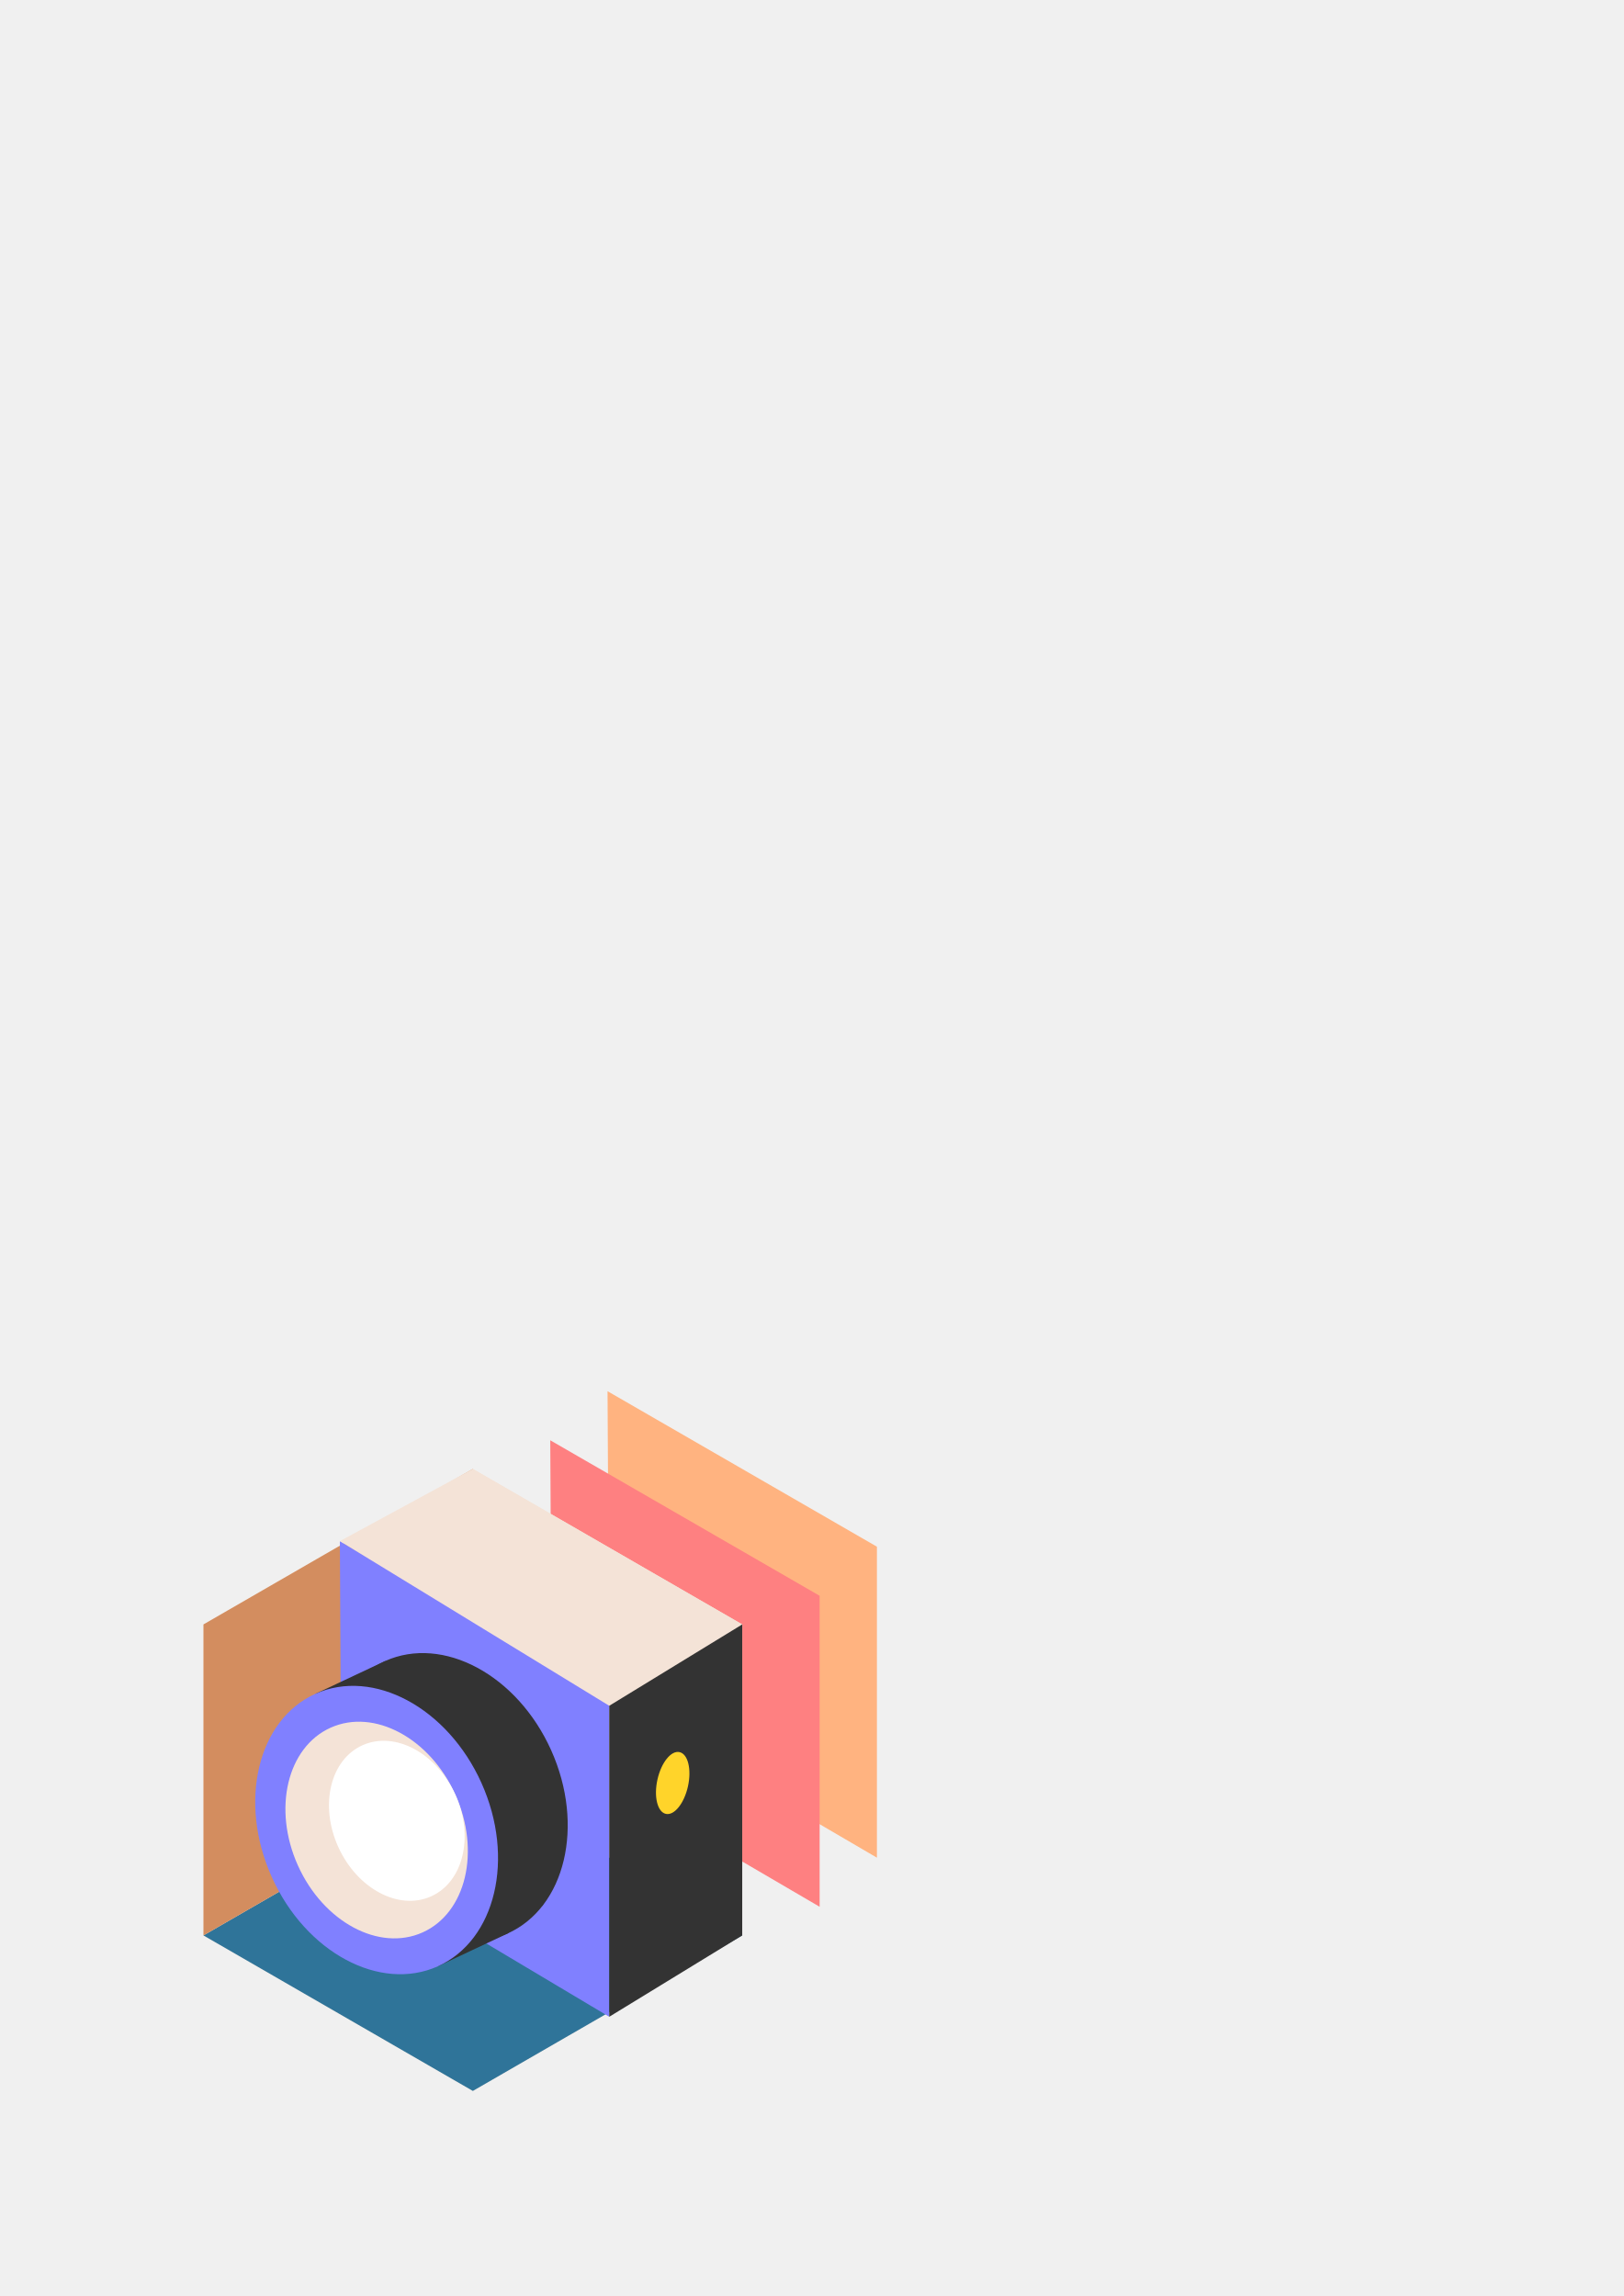
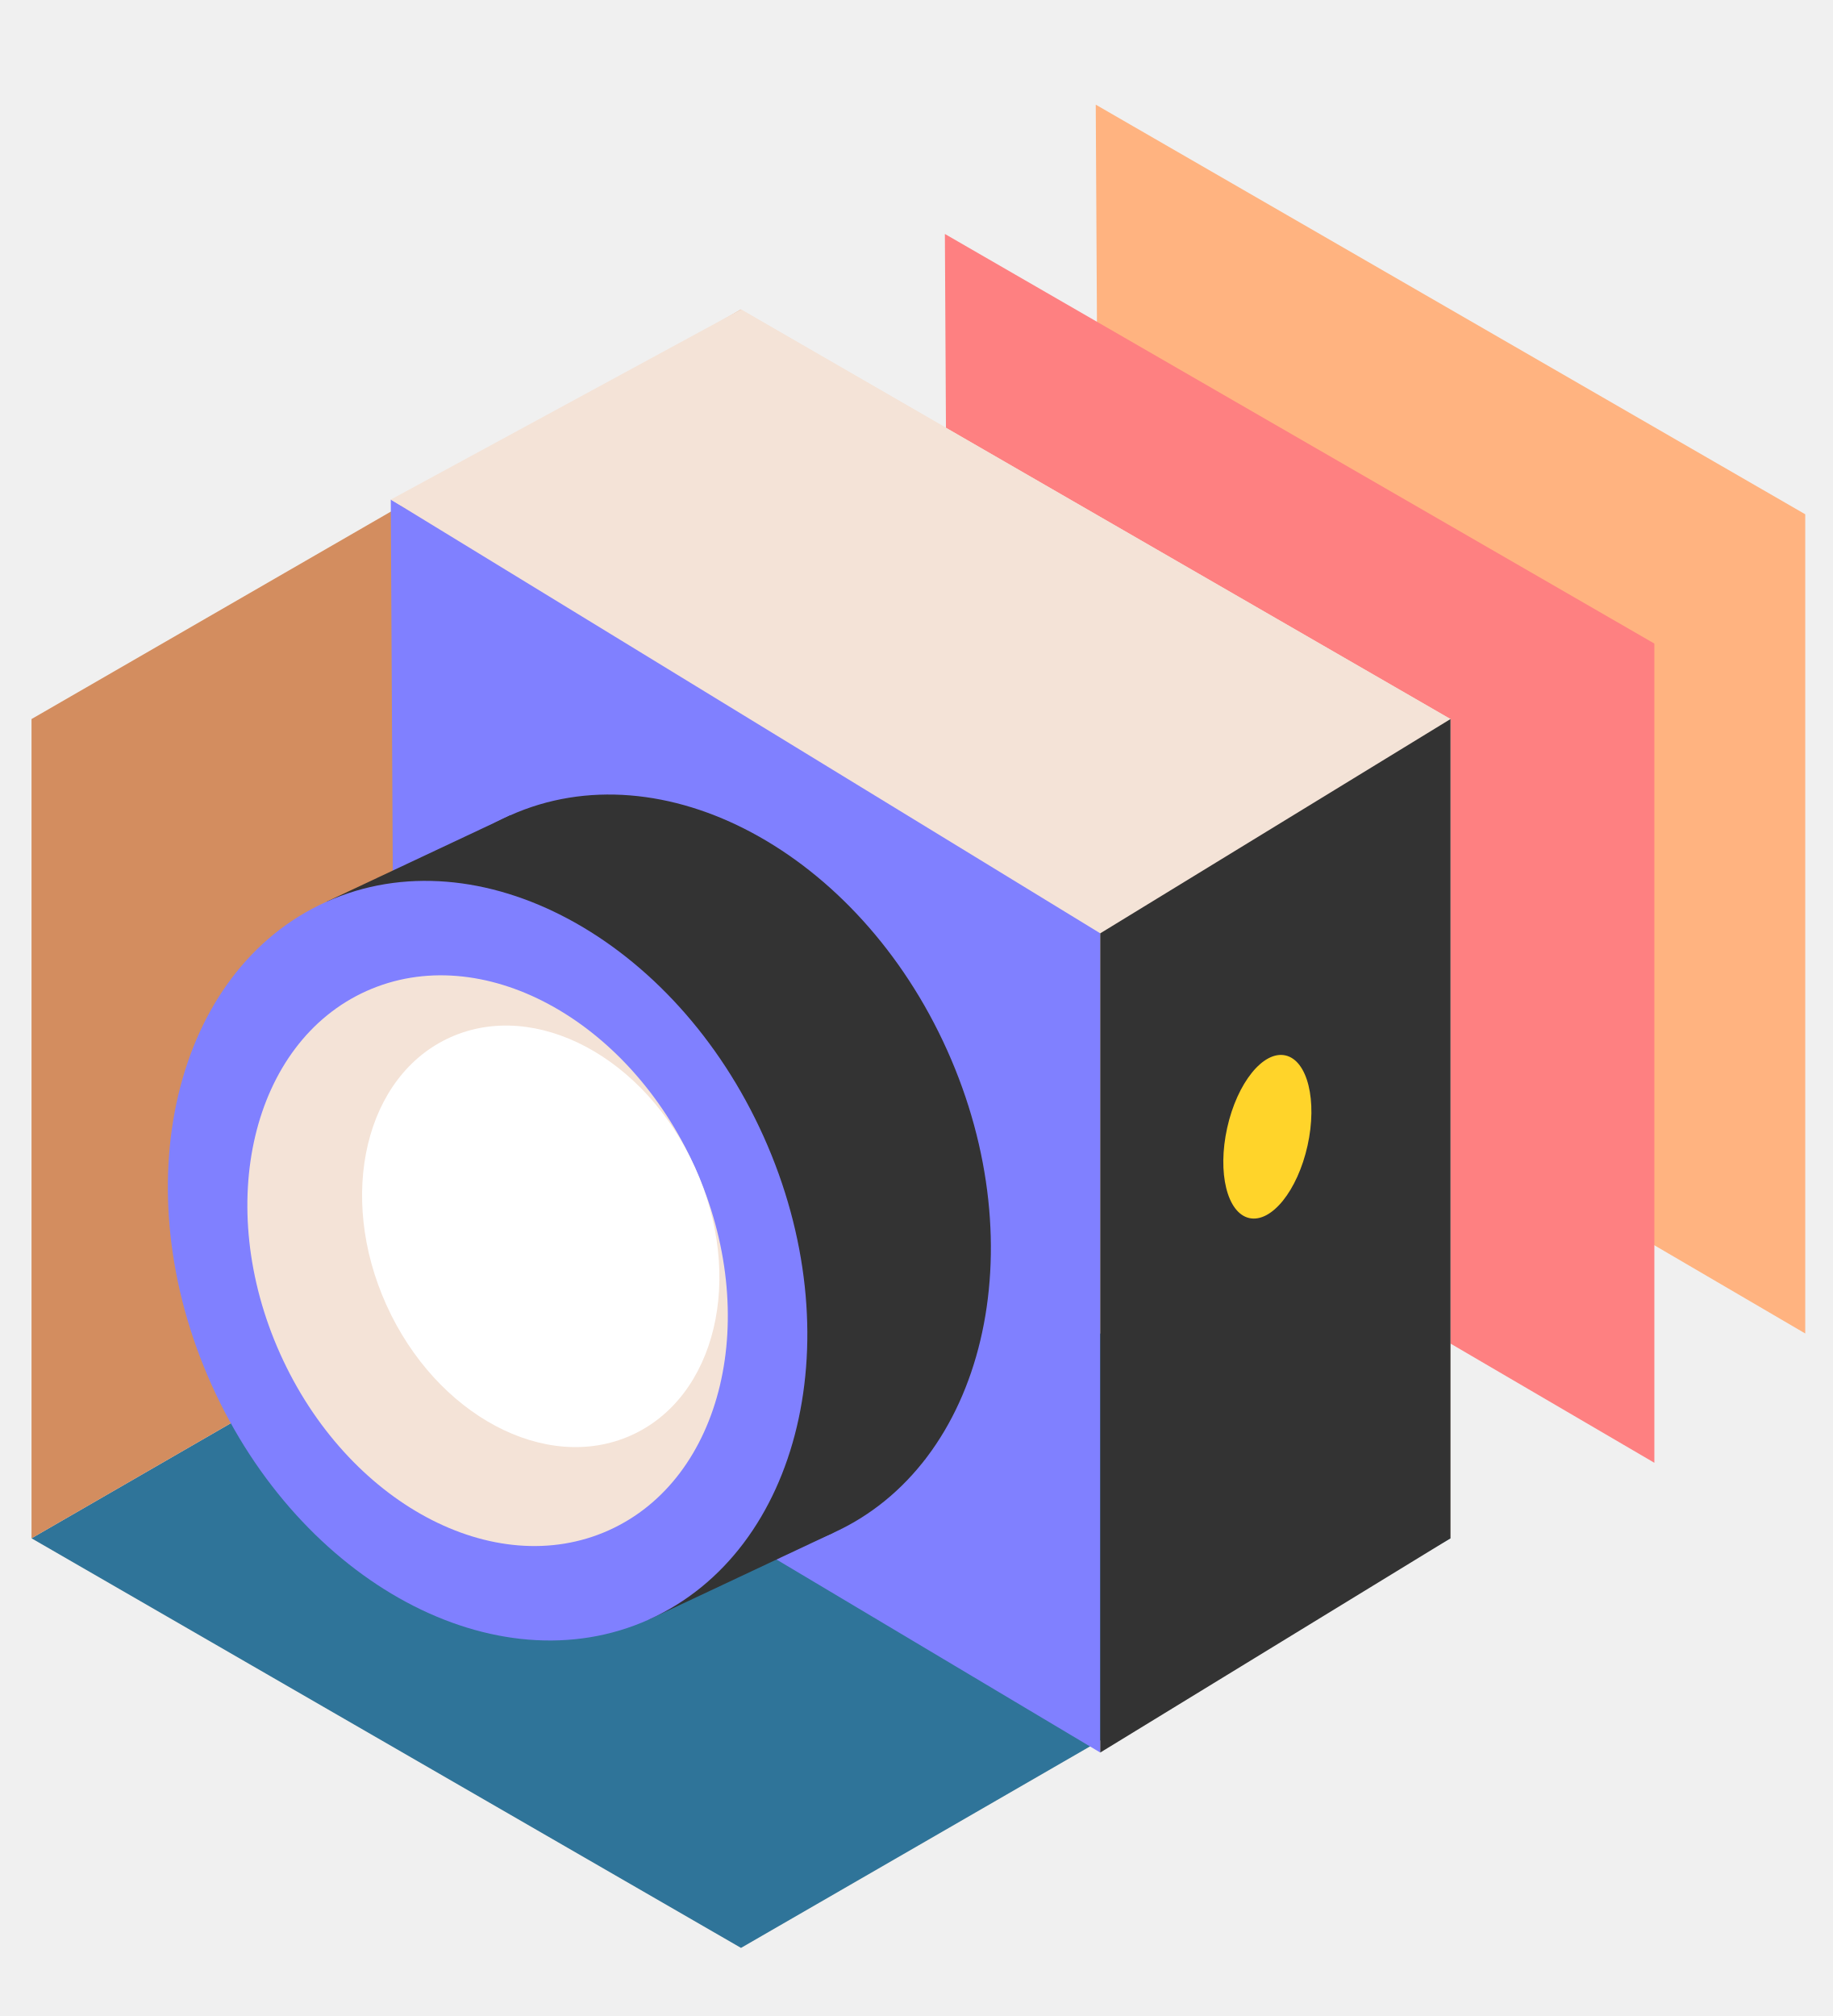
- <svg xmlns="http://www.w3.org/2000/svg" width="210mm" height="297mm" viewBox="0 0 210 297" version="1.1" id="svg29490">
+ <svg xmlns="http://www.w3.org/2000/svg" width="270mm" height="297mm" viewBox="0 0 270 297" version="1.1" id="svg29490">
  <defs id="defs29487" />
  <g id="layer1">
-     <path style="fill:#ffb380;fill-opacity:1;stroke:none;stroke-width:0.265px;stroke-linecap:butt;stroke-linejoin:miter;stroke-opacity:1" d="m 78.797,220.059 34.618,20.243 3e-5,-40.229 -34.84,-20.115 z" id="path215211" />
-     <path style="fill:#fe8081;fill-opacity:1;stroke:none;stroke-width:0.265px;stroke-linecap:butt;stroke-linejoin:miter;stroke-opacity:1" d="m 71.389,226.409 34.618,20.243 3e-5,-40.229 -34.84,-20.115 z" id="path326244" />
-     <path id="path214493" style="fill:#f4e3d7;fill-opacity:1;stroke:none;stroke-width:0.265;stop-color:#000000" d="m 95.995,250.358 -34.84,20.115 -34.84,-20.115 v -40.229 l 34.84,-20.115 34.84,20.115 z" />
-     <path style="fill:#2f7499;fill-opacity:1;stroke:none;stroke-width:0.265px;stroke-linecap:butt;stroke-linejoin:miter;stroke-opacity:1" d="m 26.316,250.358 35.061,-20.243 34.618,20.243 -34.84,20.115 -34.84,-20.115" id="path214495" />
-     <path style="fill:#d38d5f;fill-opacity:1;stroke:none;stroke-width:0.265px;stroke-linecap:butt;stroke-linejoin:miter;stroke-opacity:1" d="m 26.316,210.129 v 40.229 l 35.061,-20.243 -0.222,-40.101 -34.84,20.115" id="path214497" />
-     <path style="fill:none;stroke:none;stroke-width:0.265px;stroke-linecap:butt;stroke-linejoin:miter;stroke-opacity:1" d="m 61.377,230.116 34.618,20.243 3e-5,-40.229 -34.84,-20.115 z" id="path215127" />
-     <path style="fill:#8080ff;fill-opacity:1;stroke:none;stroke-width:0.265px;stroke-linecap:butt;stroke-linejoin:miter;stroke-opacity:1" d="m 44.179,240.24 34.618,20.64 3e-5,-41.019 -34.84,-20.51 z" id="path215129" />
-     <path style="fill:#f4e3d7;fill-opacity:1;stroke:none;stroke-width:0.265px;stroke-linecap:butt;stroke-linejoin:miter;stroke-opacity:1" d="m 43.957,199.352 34.84,21.299 17.198,-10.522 -34.84,-20.115 z" id="path215279" />
-     <path style="fill:#333333;fill-opacity:1;stroke:none;stroke-width:0.265px;stroke-linecap:butt;stroke-linejoin:miter;stroke-opacity:1" d="m 78.797,220.651 -2e-5,40.229 17.198,-10.522 3e-5,-40.229 z" id="path215281" />
-     <ellipse style="fill:#333333;fill-opacity:1;stroke:none;stroke-width:0.665;stroke-miterlimit:4;stroke-dasharray:none;stroke-opacity:1;stop-color:#000000" id="ellipse268144" cx="-42.596" cy="235.729" rx="14.862" ry="19.321" transform="rotate(-24.18678)" />
-     <path style="fill:#333333;fill-opacity:1;stroke:none;stroke-width:0.265px;stroke-linecap:butt;stroke-linejoin:miter;stroke-opacity:1" d="m 40.796,219.102 9.013,-4.239 20.095,12.442 1.178,13.745 -0.867,5.405 -4.575,3.658 -9.013,4.239 -15.832,-35.249" id="path268354" />
-     <ellipse style="fill:#8080ff;fill-opacity:1;stroke:none;stroke-width:0.665;stroke-miterlimit:4;stroke-dasharray:none;stroke-opacity:1;stop-color:#000000" id="path268062" cx="-52.554" cy="235.903" rx="14.862" ry="19.321" transform="rotate(-24.18678)" />
-     <ellipse style="fill:#f4e3d7;fill-opacity:1;stroke:none;stroke-width:0.665;stroke-miterlimit:4;stroke-dasharray:none;stroke-opacity:1;stop-color:#000000" id="ellipse292081" cx="-52.554" cy="235.903" rx="11.166" ry="14.516" transform="rotate(-24.18678)" />
-     <ellipse style="fill:#ffffff;fill-opacity:1;stroke:none;stroke-width:0.665;stroke-miterlimit:4;stroke-dasharray:none;stroke-opacity:1;stop-color:#000000" id="ellipse300938" cx="-50.299" cy="236.013" rx="8.295" ry="10.734" transform="matrix(0.9132751,-0.4073433,0.41209,0.9111431,0,0)" />
-     <ellipse style="fill:#ffd42a;fill-opacity:1;stroke:none;stroke-width:0.665;stroke-miterlimit:4;stroke-dasharray:none;stroke-opacity:1;stop-color:#000000" id="path349629" cx="134.89" cy="206.322" rx="2.021" ry="4.091" transform="rotate(12.50841)" />
+     <path style="fill:#ffb380;fill-opacity:1;stroke:none;stroke-width:0.265px;stroke-linecap:butt;stroke-linejoin:miter;stroke-opacity:1" d="m 162.087,135.722 103.854,60.728 9e-5,-120.688 -104.519,-60.344 z" id="path215211" />
+     <path style="fill:#fe8081;fill-opacity:1;stroke:none;stroke-width:0.265px;stroke-linecap:butt;stroke-linejoin:miter;stroke-opacity:1" d="m 139.862,154.772 103.854,60.728 9e-5,-120.688 -104.519,-60.344 z" id="path326244" />
+     <path id="path214493" style="fill:#f4e3d7;fill-opacity:1;stroke:none;stroke-width:0.265;stop-color:#000000" d="M 213.682,226.622 109.163,286.966 4.644,226.622 V 105.934 L 109.163,45.59 213.682,105.934 Z" />
+     <path style="fill:#2f7499;fill-opacity:1;stroke:none;stroke-width:0.265px;stroke-linecap:butt;stroke-linejoin:miter;stroke-opacity:1" d="M 4.644,226.622 109.828,165.894 213.682,226.622 109.163,286.966 4.644,226.622" id="path214495" />
+     <path style="fill:#d38d5f;fill-opacity:1;stroke:none;stroke-width:0.265px;stroke-linecap:butt;stroke-linejoin:miter;stroke-opacity:1" d="M 4.644,105.934 V 226.622 L 109.828,165.894 109.163,45.59 4.644,105.934" id="path214497" />
+     <path style="fill:none;stroke:none;stroke-width:0.265px;stroke-linecap:butt;stroke-linejoin:miter;stroke-opacity:1" d="m 109.828,165.894 103.854,60.728 9e-5,-120.688 -104.519,-60.344 z" id="path215127" />
+     <path style="fill:#8080ff;fill-opacity:1;stroke:none;stroke-width:0.265px;stroke-linecap:butt;stroke-linejoin:miter;stroke-opacity:1" d="m 58.233,196.267 103.854,61.92 9e-5,-123.057 L 57.568,73.601 Z" id="path215129" />
+     <path style="fill:#f4e3d7;fill-opacity:1;stroke:none;stroke-width:0.265px;stroke-linecap:butt;stroke-linejoin:miter;stroke-opacity:1" d="M 57.568,73.601 162.087,137.499 213.682,105.934 109.163,45.59 Z" id="path215279" />
+     <path style="fill:#333333;fill-opacity:1;stroke:none;stroke-width:0.265px;stroke-linecap:butt;stroke-linejoin:miter;stroke-opacity:1" d="m 162.087,137.499 -6e-5,120.688 51.595,-31.565 9e-5,-120.688 z" id="path215281" />
+     <ellipse style="fill:#333333;fill-opacity:1;stroke:none;stroke-width:0.665;stroke-miterlimit:4;stroke-dasharray:none;stroke-opacity:1;stop-color:#000000" id="ellipse268144" cx="19.307" cy="198.328" rx="44.585" ry="57.962" transform="rotate(-24.18678)" />
+     <path style="fill:#333333;fill-opacity:1;stroke:none;stroke-width:0.265px;stroke-linecap:butt;stroke-linejoin:miter;stroke-opacity:1" d="m 48.084,132.852 27.039,-12.718 60.286,37.326 3.533,41.235 -2.6,16.214 -13.724,10.973 -27.039,12.718 -47.495,-105.747" id="path268354" />
+     <ellipse style="fill:#8080ff;fill-opacity:1;stroke:none;stroke-width:0.665;stroke-miterlimit:4;stroke-dasharray:none;stroke-opacity:1;stop-color:#000000" id="path268062" cx="-10.568" cy="198.852" rx="44.585" ry="57.962" transform="rotate(-24.18678)" />
+     <ellipse style="fill:#f4e3d7;fill-opacity:1;stroke:none;stroke-width:0.665;stroke-miterlimit:4;stroke-dasharray:none;stroke-opacity:1;stop-color:#000000" id="ellipse292081" cx="-10.568" cy="198.852" rx="33.498" ry="43.548" transform="rotate(-24.18678)" />
+     <ellipse style="fill:#ffffff;fill-opacity:1;stroke:none;stroke-width:0.665;stroke-miterlimit:4;stroke-dasharray:none;stroke-opacity:1;stop-color:#000000" id="ellipse300938" cx="-2.474" cy="198.794" rx="24.885" ry="32.202" transform="matrix(0.9132751,-0.4073433,0.41209,0.9111431,0,0)" />
+     <ellipse style="fill:#ffd42a;fill-opacity:1;stroke:none;stroke-width:0.665;stroke-miterlimit:4;stroke-dasharray:none;stroke-opacity:1;stop-color:#000000" id="path349629" cx="218.543" cy="123.055" rx="6.062" ry="12.273" transform="rotate(12.50841)" />
  </g>
</svg>
